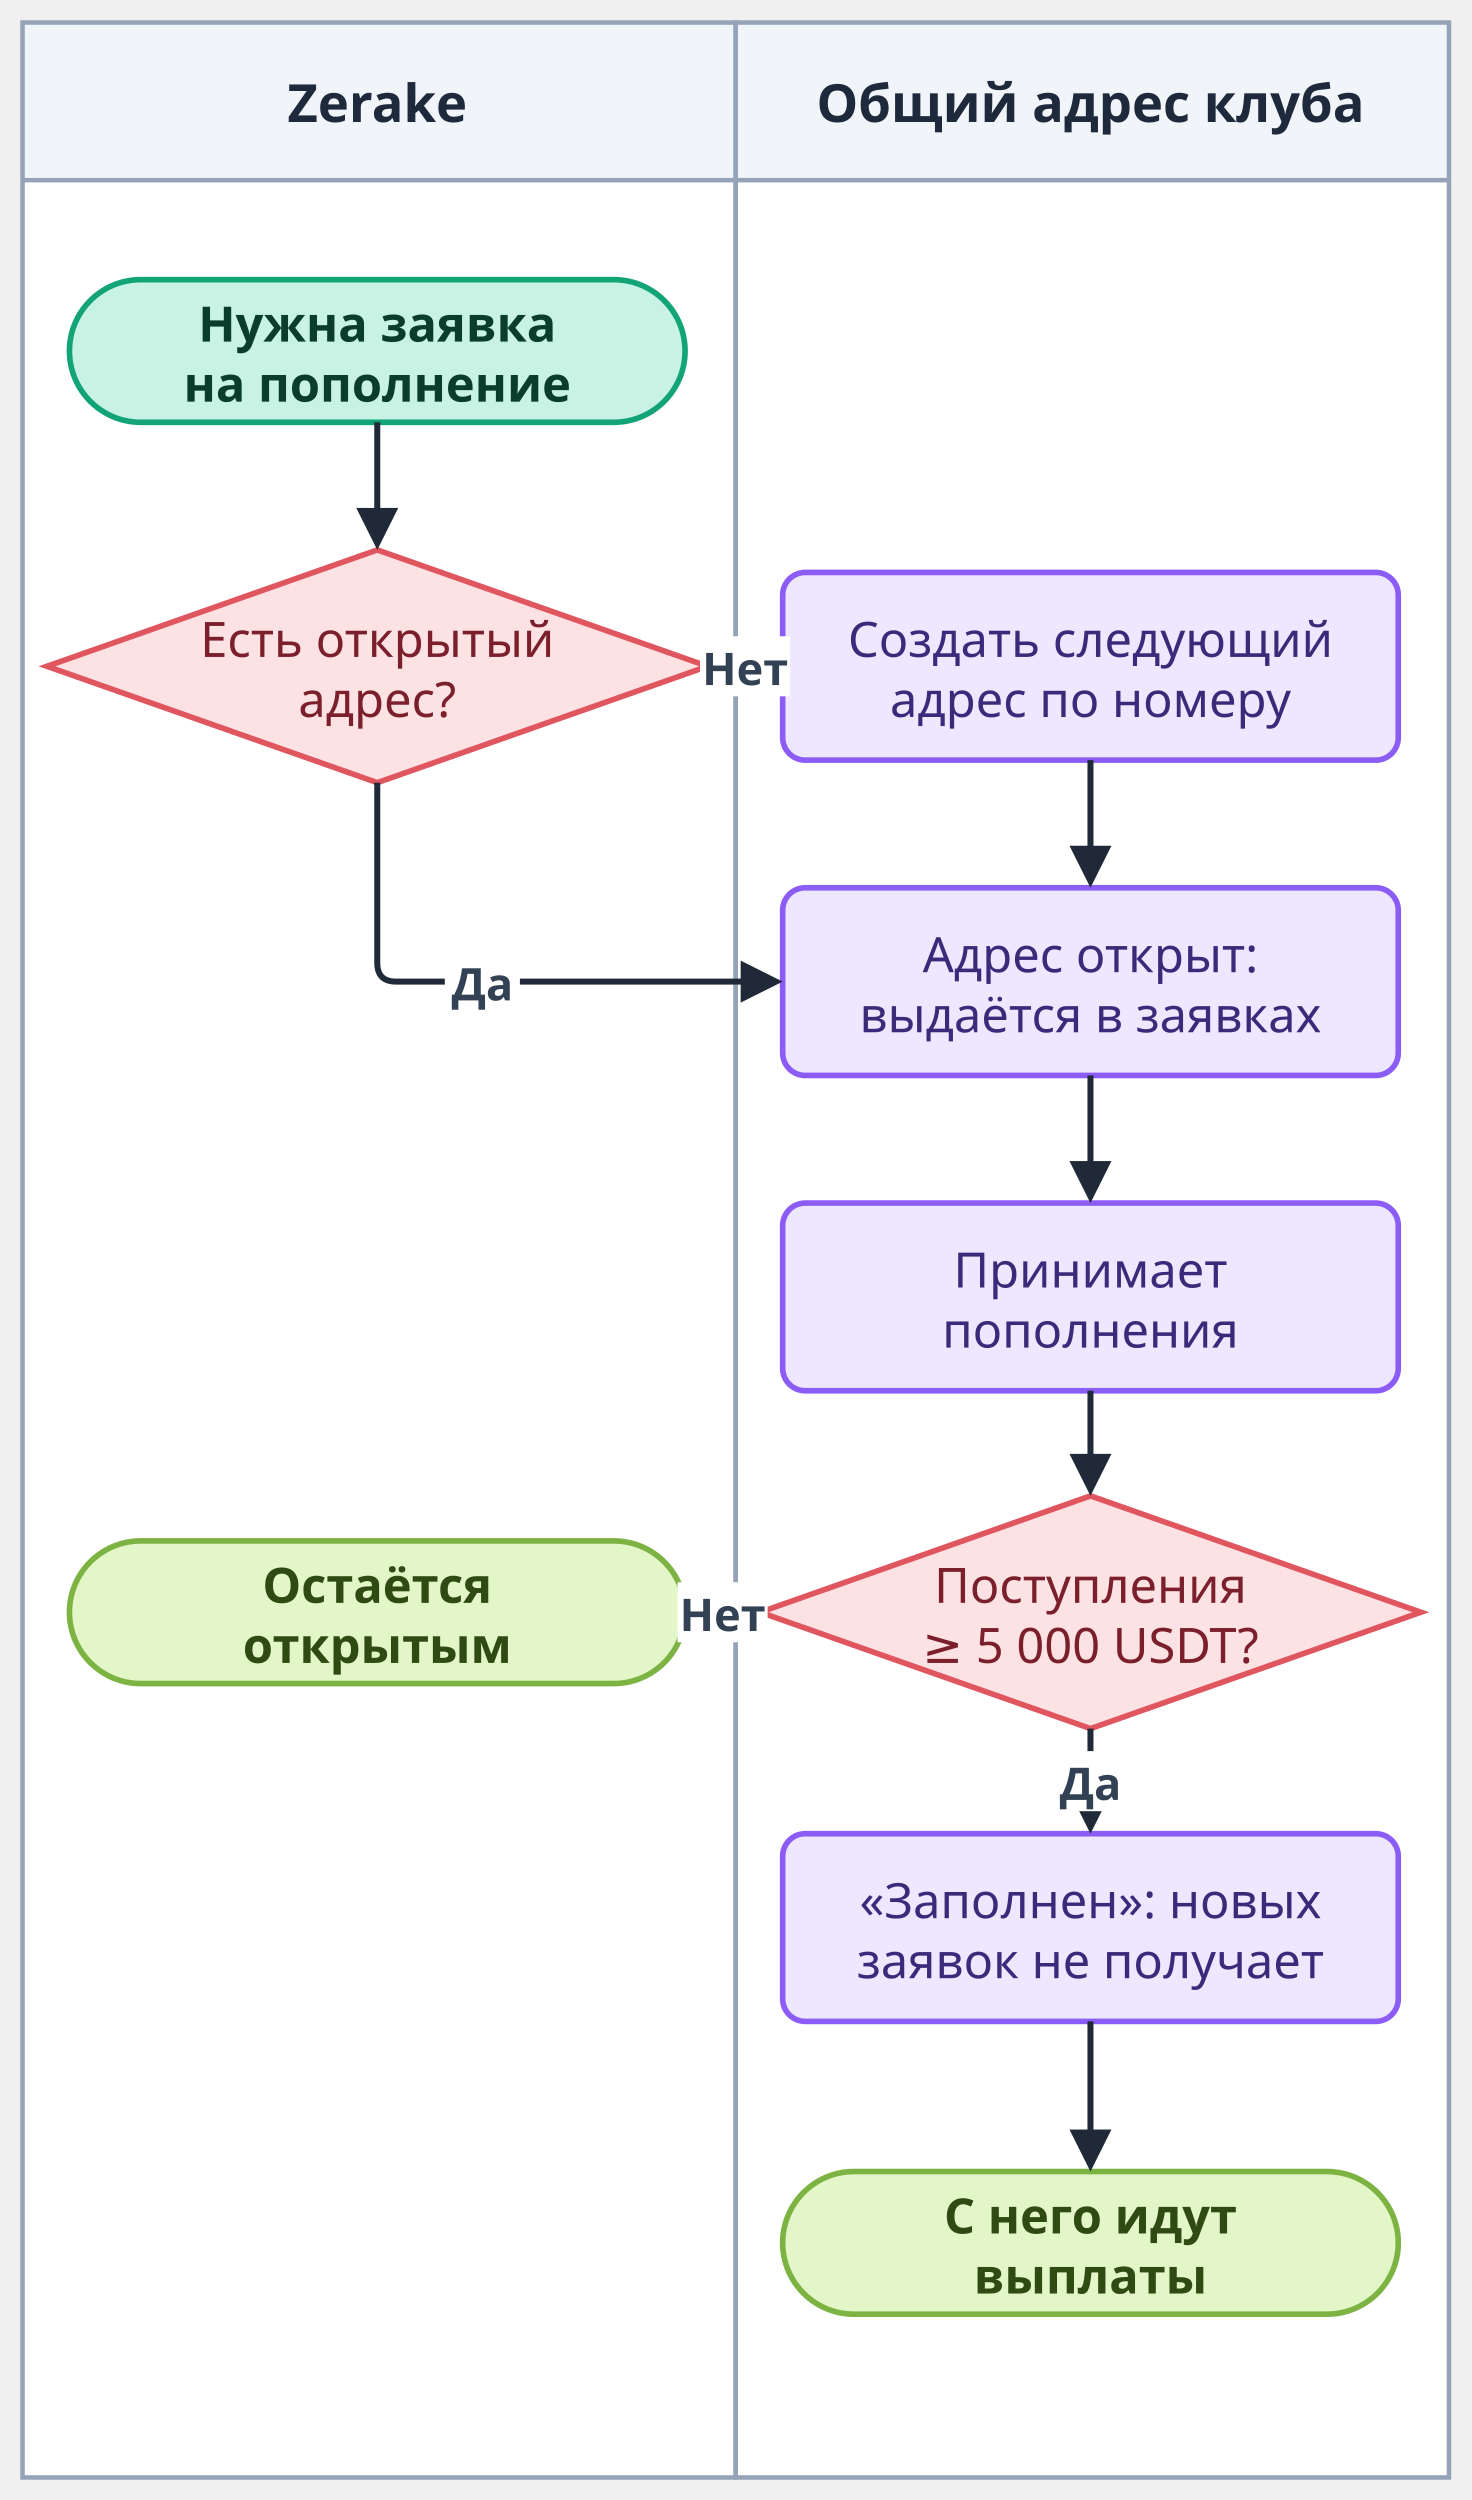
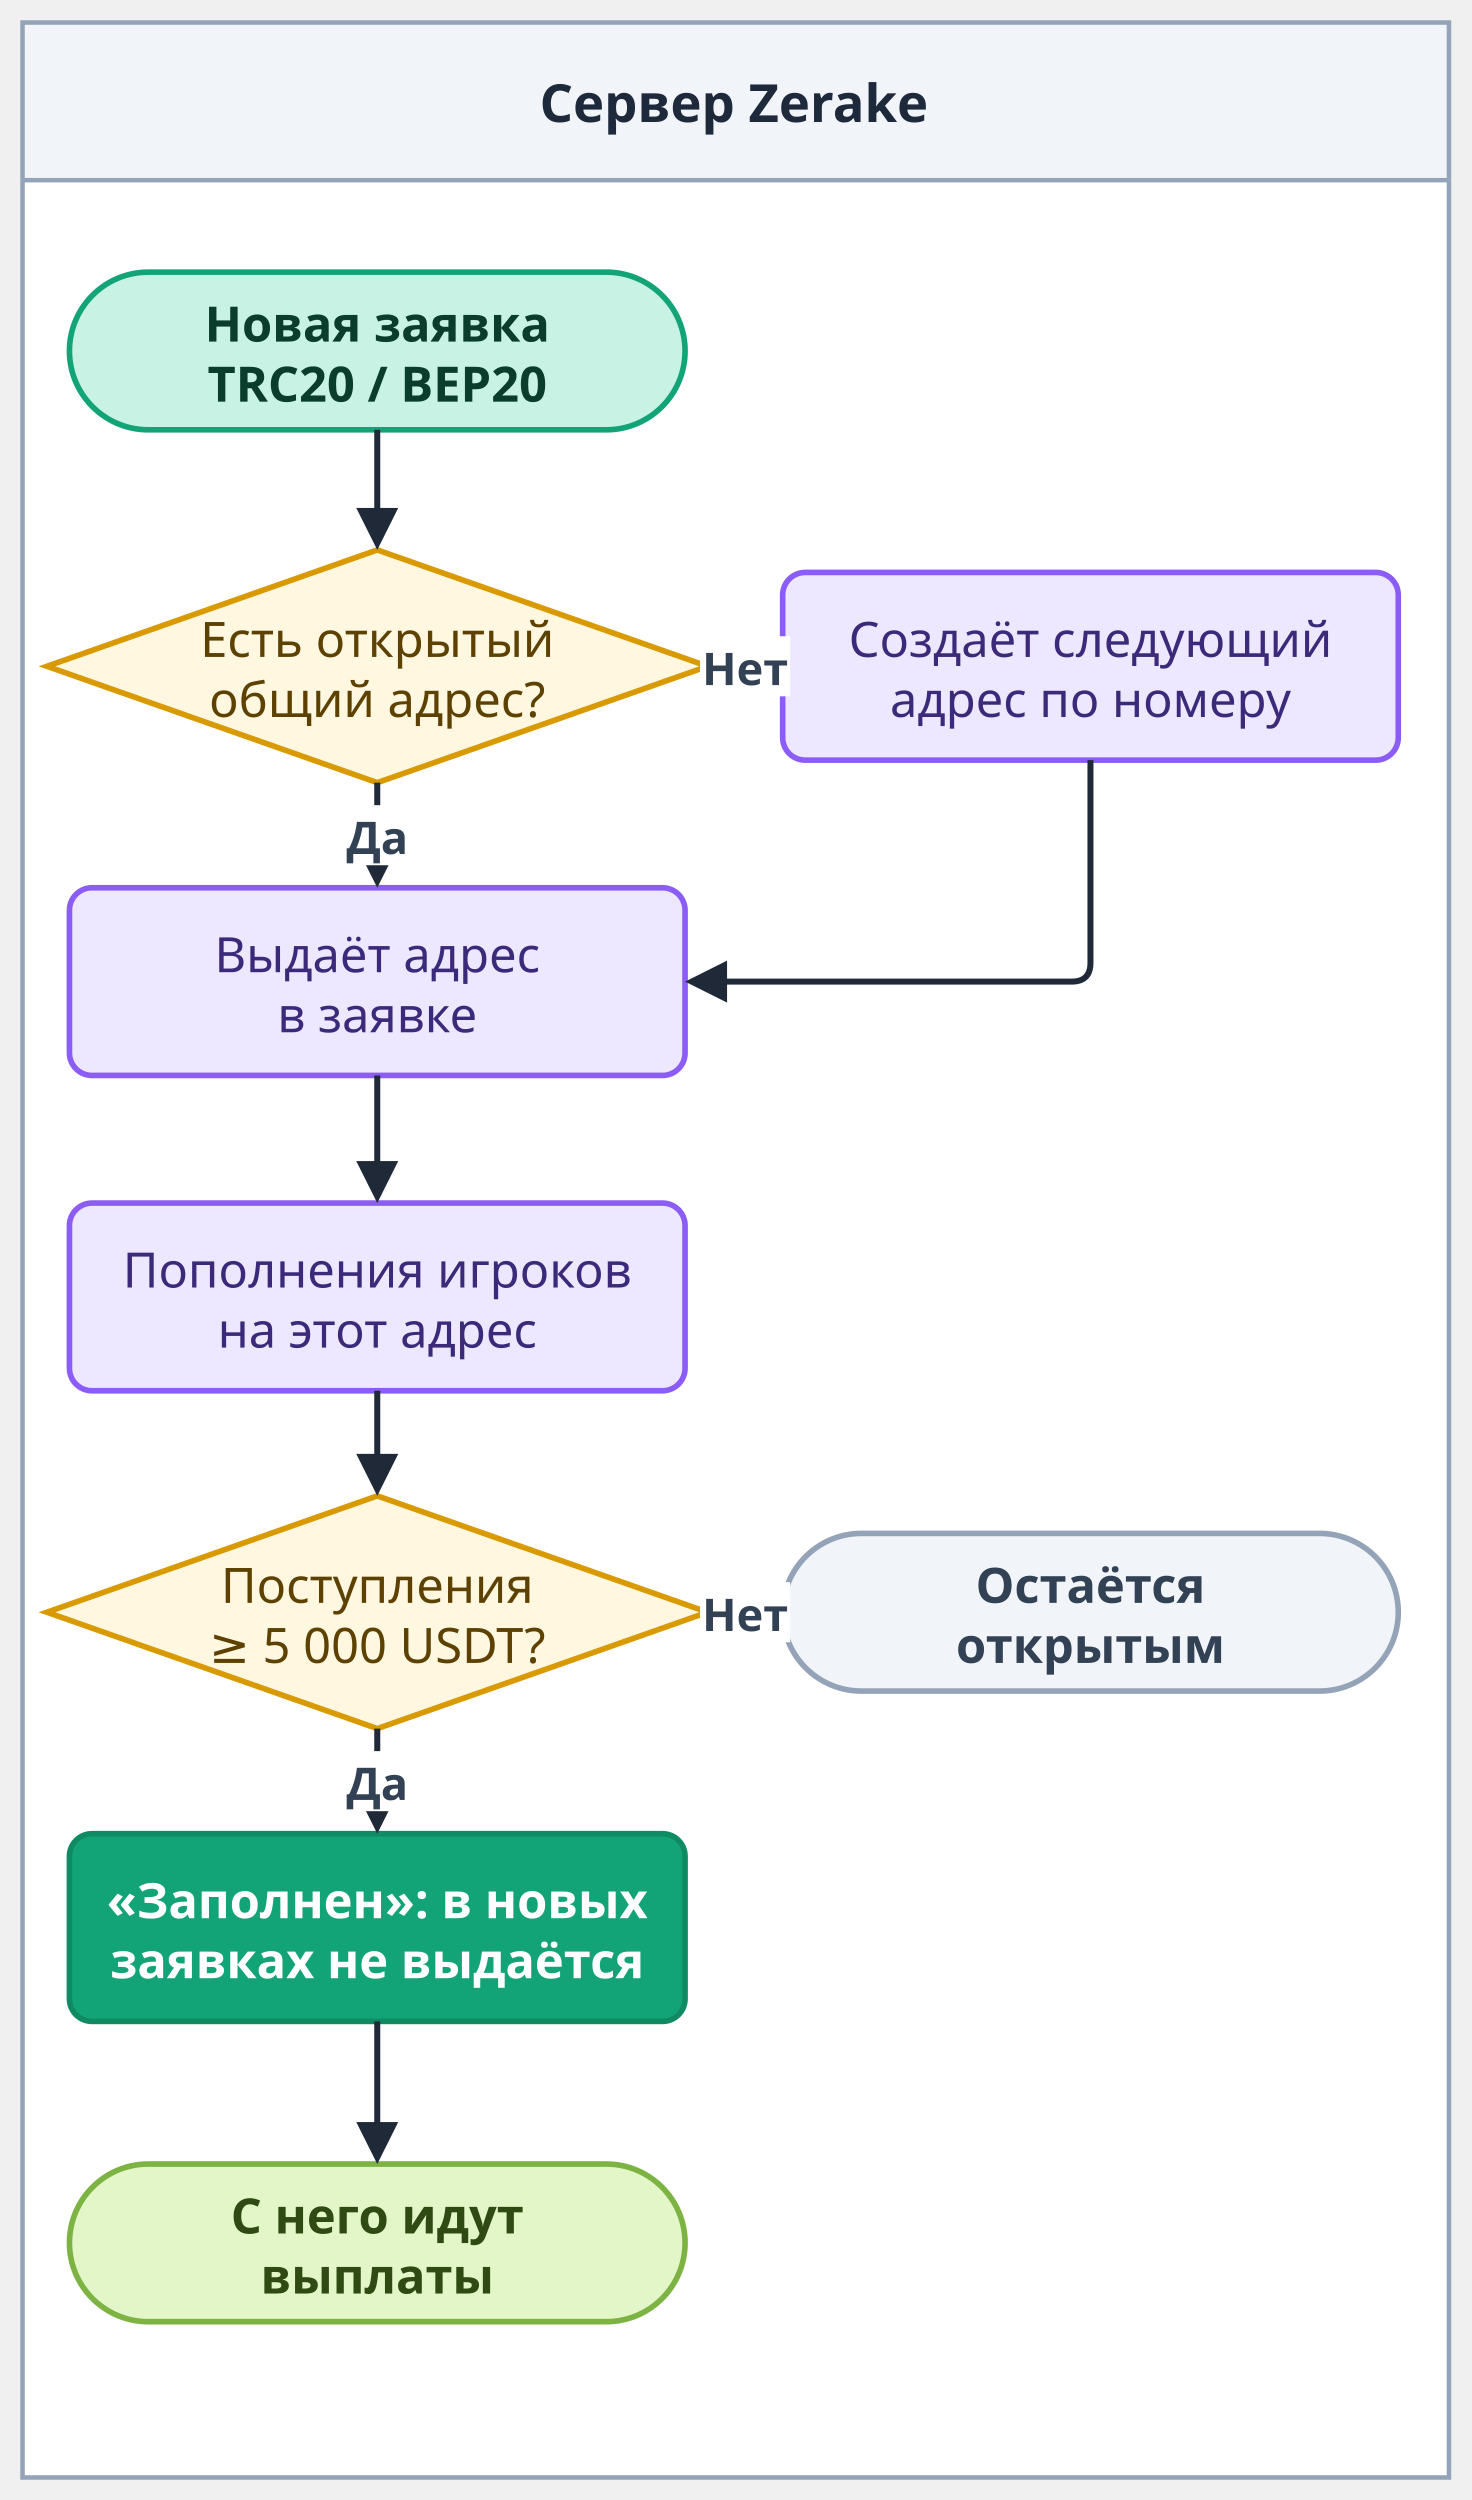
<svg xmlns="http://www.w3.org/2000/svg" width="392" height="666" role="img" aria-label="Жизненный цикл общего адреса (TRC20, BEP20)" viewBox="1004.5 -5.5 392 666" style="">
  <g>
    <g />
    <g transform="translate(1010,0) scale(1)">
      <g transform="translate(0.5,0.5)" style="visibility: visible;">
-         <path d="M 0 42 L 0 0 L 190 0 L 190 42" fill="#f1f4f9" stroke="#94a3b8" stroke-width="1.2" stroke-miterlimit="10" pointer-events="all" style="fill: light-dark(rgb(241, 244, 249), rgb(25, 28, 32)); stroke: light-dark(rgb(148, 163, 184), rgb(87, 100, 118));" />
-         <path d="M 0 42 L 0 654 L 190 654 L 190 42" fill="#ffffff" stroke="#94a3b8" stroke-width="1.2" stroke-miterlimit="10" pointer-events="all" style="fill: light-dark(rgb(255, 255, 255), rgb(18, 18, 18)); stroke: light-dark(rgb(148, 163, 184), rgb(87, 100, 118));" />
-         <path d="M 0 42 L 190 42" fill="none" stroke="white" stroke-width="9.2" stroke-miterlimit="10" pointer-events="stroke" style="stroke: light-dark(rgb(148, 163, 184), rgb(87, 100, 118));" visibility="hidden" vector-effect="non-scaling-stroke" />
-         <path d="M 0 42 L 190 42" fill="none" stroke="#94a3b8" stroke-width="1.2" stroke-miterlimit="10" pointer-events="all" style="stroke: light-dark(rgb(148, 163, 184), rgb(87, 100, 118));" />
+         <path d="M 0 42 L 0 0 L 380 0 L 380 42" fill="#f1f4f9" stroke="#94a3b8" stroke-width="1.2" stroke-miterlimit="10" pointer-events="all" style="fill: light-dark(rgb(241, 244, 249), rgb(25, 28, 32)); stroke: light-dark(rgb(148, 163, 184), rgb(87, 100, 118));" />
+         <path d="M 0 42 L 0 654 L 380 654 L 380 42" fill="#ffffff" stroke="#94a3b8" stroke-width="1.2" stroke-miterlimit="10" pointer-events="all" style="fill: light-dark(rgb(255, 255, 255), rgb(18, 18, 18)); stroke: light-dark(rgb(148, 163, 184), rgb(87, 100, 118));" />
+         <path d="M 0 42 L 380 42" fill="none" stroke="white" stroke-width="9.2" stroke-miterlimit="10" pointer-events="stroke" style="stroke: light-dark(rgb(148, 163, 184), rgb(87, 100, 118));" visibility="hidden" vector-effect="non-scaling-stroke" />
+         <path d="M 0 42 L 380 42" fill="none" stroke="#94a3b8" stroke-width="1.2" stroke-miterlimit="10" pointer-events="all" style="stroke: light-dark(rgb(148, 163, 184), rgb(87, 100, 118));" />
      </g>
      <g style="">
        <g fill="#1E293B" font-family="'Segoe UI'" font-weight="bold" text-anchor="middle" font-size="14px" style="fill: light-dark(rgb(30, 41, 59), rgb(195, 204, 220));">
-           <text x="95" y="27">Zerake</text>
-         </g>
-       </g>
-       <g transform="translate(0.5,0.5)" style="visibility: visible;">
-         <path d="M 190 42 L 190 0 L 380 0 L 380 42" fill="#f1f4f9" stroke="#94a3b8" stroke-width="1.2" stroke-miterlimit="10" pointer-events="all" style="fill: light-dark(rgb(241, 244, 249), rgb(25, 28, 32)); stroke: light-dark(rgb(148, 163, 184), rgb(87, 100, 118));" />
-         <path d="M 190 42 L 190 654 L 380 654 L 380 42" fill="#ffffff" stroke="#94a3b8" stroke-width="1.2" stroke-miterlimit="10" pointer-events="all" style="fill: light-dark(rgb(255, 255, 255), rgb(18, 18, 18)); stroke: light-dark(rgb(148, 163, 184), rgb(87, 100, 118));" />
-         <path d="M 190 42 L 380 42" fill="none" stroke="white" stroke-width="9.2" stroke-miterlimit="10" pointer-events="stroke" style="stroke: light-dark(rgb(148, 163, 184), rgb(87, 100, 118));" visibility="hidden" vector-effect="non-scaling-stroke" />
-         <path d="M 190 42 L 380 42" fill="none" stroke="#94a3b8" stroke-width="1.2" stroke-miterlimit="10" pointer-events="all" style="stroke: light-dark(rgb(148, 163, 184), rgb(87, 100, 118));" />
-       </g>
-       <g style="">
-         <g fill="#1E293B" font-family="'Segoe UI'" font-weight="bold" text-anchor="middle" font-size="14px" style="fill: light-dark(rgb(30, 41, 59), rgb(195, 204, 220));">
-           <text x="285" y="27">Общий адрес клуба</text>
+           <text x="190" y="27">Сервер Zerake</text>
        </g>
      </g>
      <g style="visibility: visible;">
-         <rect x="13" y="69" width="164" height="38" rx="19" ry="19" fill="#c7f2e4" stroke="#12a477" stroke-width="1.5" pointer-events="all" style="fill: light-dark(rgb(199, 242, 228), rgb(9, 46, 34)); stroke: light-dark(rgb(18, 164, 119), rgb(29, 155, 116));" />
+         <rect x="13" y="67" width="164" height="42" rx="21" ry="21" fill="#c7f2e4" stroke="#12a477" stroke-width="1.5" pointer-events="all" style="fill: light-dark(rgb(199, 242, 228), rgb(9, 46, 34)); stroke: light-dark(rgb(18, 164, 119), rgb(29, 155, 116));" />
      </g>
      <g style="">
        <g fill="#0B3D2C" font-family="'Segoe UI'" font-weight="bold" text-anchor="middle" font-size="13px" style="fill: light-dark(rgb(11, 61, 44), rgb(162, 205, 191));">
-           <text x="95" y="85.5">Нужна заявка</text>
-           <text x="95" y="101.5">на пополнение</text>
+           <text x="95" y="85.5">Новая заявка</text>
+           <text x="95" y="101.5">TRC20 / BEP20</text>
        </g>
      </g>
      <g style="visibility: visible;">
-         <path d="M 95 141 L 183 172 L 95 203 L 7 172 Z" fill="#fde2e4" stroke="#e0565f" stroke-width="1.5" stroke-miterlimit="10" pointer-events="all" style="fill: light-dark(rgb(253, 226, 228), rgb(56, 33, 35)); stroke: light-dark(rgb(224, 86, 95), rgb(230, 112, 120));" />
+         <path d="M 95 141 L 183 172 L 95 203 L 7 172 Z" fill="#fff7e0" stroke="#d99a00" stroke-width="1.5" stroke-miterlimit="10" pointer-events="all" style="fill: light-dark(rgb(255, 247, 224), rgb(32, 25, 5)); stroke: light-dark(rgb(217, 154, 0), rgb(155, 101, 0));" />
      </g>
      <g style="">
-         <g fill="#7A1F2B" font-family="'Segoe UI'" text-anchor="middle" font-size="13px" style="fill: light-dark(rgb(122, 31, 43), rgb(253, 175, 185));">
+         <g fill="#5C4100" font-family="'Segoe UI'" text-anchor="middle" font-size="13px" style="fill: light-dark(rgb(92, 65, 0), rgb(202, 179, 123));">
          <text x="95" y="169.5">Есть открытый</text>
-           <text x="95" y="185.5">адрес?</text>
+           <text x="95" y="185.5">общий адрес?</text>
        </g>
      </g>
      <g style="visibility: visible;">
        <rect x="203" y="147" width="164" height="50" rx="6" ry="6" fill="#ede7ff" stroke="#8b5cf6" stroke-width="1.5" pointer-events="all" style="fill: light-dark(rgb(237, 231, 255), rgb(38, 33, 53)); stroke: light-dark(rgb(139, 92, 246), rgb(162, 122, 254));" />
      </g>
      <g style="">
        <g fill="#3B2A7A" font-family="'Segoe UI'" text-anchor="middle" font-size="13px" style="fill: light-dark(rgb(59, 42, 122), rgb(200, 185, 254));">
-           <text x="285" y="169.5">Создать следующий</text>
+           <text x="285" y="169.5">Создаёт следующий</text>
          <text x="285" y="185.5">адрес по номеру</text>
        </g>
      </g>
      <g style="visibility: visible;">
-         <rect x="203" y="231" width="164" height="50" rx="6" ry="6" fill="#ede7ff" stroke="#8b5cf6" stroke-width="1.5" pointer-events="all" style="fill: light-dark(rgb(237, 231, 255), rgb(38, 33, 53)); stroke: light-dark(rgb(139, 92, 246), rgb(162, 122, 254));" />
+         <rect x="13" y="231" width="164" height="50" rx="6" ry="6" fill="#ede7ff" stroke="#8b5cf6" stroke-width="1.5" pointer-events="all" style="fill: light-dark(rgb(237, 231, 255), rgb(38, 33, 53)); stroke: light-dark(rgb(139, 92, 246), rgb(162, 122, 254));" />
      </g>
      <g style="">
        <g fill="#3B2A7A" font-family="'Segoe UI'" text-anchor="middle" font-size="13px" style="fill: light-dark(rgb(59, 42, 122), rgb(200, 185, 254));">
-           <text x="285" y="253.5">Адрес открыт:</text>
-           <text x="285" y="269.5">выдаётся в заявках</text>
+           <text x="95" y="253.5">Выдаёт адрес</text>
+           <text x="95" y="269.5">в заявке</text>
        </g>
      </g>
      <g style="visibility: visible;">
-         <rect x="203" y="315" width="164" height="50" rx="6" ry="6" fill="#ede7ff" stroke="#8b5cf6" stroke-width="1.5" pointer-events="all" style="fill: light-dark(rgb(237, 231, 255), rgb(38, 33, 53)); stroke: light-dark(rgb(139, 92, 246), rgb(162, 122, 254));" />
+         <rect x="13" y="315" width="164" height="50" rx="6" ry="6" fill="#ede7ff" stroke="#8b5cf6" stroke-width="1.5" pointer-events="all" style="fill: light-dark(rgb(237, 231, 255), rgb(38, 33, 53)); stroke: light-dark(rgb(139, 92, 246), rgb(162, 122, 254));" />
      </g>
      <g style="">
        <g fill="#3B2A7A" font-family="'Segoe UI'" text-anchor="middle" font-size="13px" style="fill: light-dark(rgb(59, 42, 122), rgb(200, 185, 254));">
-           <text x="285" y="337.5">Принимает</text>
-           <text x="285" y="353.5">пополнения</text>
+           <text x="95" y="337.5">Пополнения игроков</text>
+           <text x="95" y="353.5">на этот адрес</text>
        </g>
      </g>
      <g style="visibility: visible;">
-         <path d="M 285 393 L 373 424 L 285 455 L 197 424 Z" fill="#fde2e4" stroke="#e0565f" stroke-width="1.5" stroke-miterlimit="10" pointer-events="all" style="fill: light-dark(rgb(253, 226, 228), rgb(56, 33, 35)); stroke: light-dark(rgb(224, 86, 95), rgb(230, 112, 120));" />
+         <path d="M 95 393 L 183 424 L 95 455 L 7 424 Z" fill="#fff7e0" stroke="#d99a00" stroke-width="1.5" stroke-miterlimit="10" pointer-events="all" style="fill: light-dark(rgb(255, 247, 224), rgb(32, 25, 5)); stroke: light-dark(rgb(217, 154, 0), rgb(155, 101, 0));" />
      </g>
      <g style="">
-         <g fill="#7A1F2B" font-family="'Segoe UI'" text-anchor="middle" font-size="13px" style="fill: light-dark(rgb(122, 31, 43), rgb(253, 175, 185));">
-           <text x="285" y="421.5">Поступления</text>
-           <text x="285" y="437.5">≥ 5 000 USDT?</text>
+         <g fill="#5C4100" font-family="'Segoe UI'" text-anchor="middle" font-size="13px" style="fill: light-dark(rgb(92, 65, 0), rgb(202, 179, 123));">
+           <text x="95" y="421.5">Поступления</text>
+           <text x="95" y="437.5">≥ 5 000 USDT?</text>
        </g>
      </g>
      <g style="visibility: visible;">
-         <rect x="13" y="405" width="164" height="38" rx="19" ry="19" fill="#e3f6c8" stroke="#7cb342" stroke-width="1.5" pointer-events="all" style="fill: light-dark(rgb(227, 246, 200), rgb(22, 38, 0)); stroke: light-dark(rgb(124, 179, 66), rgb(69, 117, 20));" />
+         <rect x="203" y="403" width="164" height="42" rx="21" ry="21" fill="#f1f5f9" stroke="#94a3b8" stroke-width="1.5" pointer-events="all" style="fill: light-dark(rgb(241, 245, 249), rgb(23, 27, 30)); stroke: light-dark(rgb(148, 163, 184), rgb(87, 100, 118));" />
+       </g>
+       <g style="">
+         <g fill="#334155" font-family="'Segoe UI'" font-weight="bold" text-anchor="middle" font-size="13px" style="fill: light-dark(rgb(51, 65, 85), rgb(172, 184, 201));">
+           <text x="285" y="421.5">Остаётся</text>
+           <text x="285" y="437.5">открытым</text>
+         </g>
+       </g>
+       <g style="visibility: visible;">
+         <rect x="13" y="483" width="164" height="50" rx="6" ry="6" fill="#12a477" stroke="#0f8a63" stroke-width="1.5" pointer-events="all" style="fill: light-dark(rgb(18, 164, 119), rgb(29, 155, 116)); stroke: light-dark(rgb(15, 138, 99), rgb(62, 168, 134));" />
+       </g>
+       <g style="">
+         <g fill="#FFFFFF" font-family="'Segoe UI'" font-weight="bold" text-anchor="middle" font-size="13px" style="fill: light-dark(rgb(255, 255, 255), rgb(18, 18, 18));">
+           <text x="95" y="505.5">«Заполнен»: в новых</text>
+           <text x="95" y="521.5">заявках не выдаётся</text>
+         </g>
+       </g>
+       <g style="visibility: visible;">
+         <rect x="13" y="571" width="164" height="42" rx="21" ry="21" fill="#e3f6c8" stroke="#7cb342" stroke-width="1.5" pointer-events="all" style="fill: light-dark(rgb(227, 246, 200), rgb(22, 38, 0)); stroke: light-dark(rgb(124, 179, 66), rgb(69, 117, 20));" />
      </g>
      <g style="">
        <g fill="#2F4A12" font-family="'Segoe UI'" font-weight="bold" text-anchor="middle" font-size="13px" style="fill: light-dark(rgb(47, 74, 18), rgb(168, 191, 143));">
-           <text x="95" y="421.5">Остаётся</text>
-           <text x="95" y="437.5">открытым</text>
+           <text x="95" y="589.5">С него идут</text>
+           <text x="95" y="605.5">выплаты</text>
        </g>
      </g>
      <g style="visibility: visible;">
-         <rect x="203" y="483" width="164" height="50" rx="6" ry="6" fill="#ede7ff" stroke="#8b5cf6" stroke-width="1.5" pointer-events="all" style="fill: light-dark(rgb(237, 231, 255), rgb(38, 33, 53)); stroke: light-dark(rgb(139, 92, 246), rgb(162, 122, 254));" />
-       </g>
-       <g style="">
-         <g fill="#3B2A7A" font-family="'Segoe UI'" text-anchor="middle" font-size="13px" style="fill: light-dark(rgb(59, 42, 122), rgb(200, 185, 254));">
-           <text x="285" y="505.5">«Заполнен»: новых</text>
-           <text x="285" y="521.5">заявок не получает</text>
-         </g>
-       </g>
-       <g style="visibility: visible;">
-         <rect x="203" y="573" width="164" height="38" rx="19" ry="19" fill="#e3f6c8" stroke="#7cb342" stroke-width="1.5" pointer-events="all" style="fill: light-dark(rgb(227, 246, 200), rgb(22, 38, 0)); stroke: light-dark(rgb(124, 179, 66), rgb(69, 117, 20));" />
-       </g>
-       <g style="">
-         <g fill="#2F4A12" font-family="'Segoe UI'" font-weight="bold" text-anchor="middle" font-size="13px" style="fill: light-dark(rgb(47, 74, 18), rgb(168, 191, 143));">
-           <text x="285" y="589.5">С него идут</text>
-           <text x="285" y="605.5">выплаты</text>
-         </g>
-       </g>
-       <g style="visibility: visible;">
-         <path d="M 95 107 L 95 122 Q 95 127 95 124 L 95 122.5 Q 95 121 95 125.81 L 95 130.61" fill="none" stroke="white" stroke-width="9.6" stroke-miterlimit="10" pointer-events="stroke" style="stroke: light-dark(rgb(31, 41, 55), rgb(196, 204, 216));" visibility="hidden" vector-effect="non-scaling-stroke" />
-         <path d="M 95 107 L 95 122 Q 95 127 95 124 L 95 122.5 Q 95 121 95 125.81 L 95 130.61" fill="none" stroke="#1f2937" stroke-width="1.6" stroke-miterlimit="10" pointer-events="stroke" style="stroke: light-dark(rgb(31, 41, 55), rgb(196, 204, 216));" />
+         <path d="M 95 109 L 95 124 Q 95 129 95 125 L 95 123 Q 95 121 95 125.81 L 95 130.61" fill="none" stroke="white" stroke-width="9.6" stroke-miterlimit="10" pointer-events="stroke" style="stroke: light-dark(rgb(31, 41, 55), rgb(196, 204, 216));" visibility="hidden" vector-effect="non-scaling-stroke" />
+         <path d="M 95 109 L 95 124 Q 95 129 95 125 L 95 123 Q 95 121 95 125.81 L 95 130.61" fill="none" stroke="#1f2937" stroke-width="1.6" stroke-miterlimit="10" pointer-events="stroke" style="stroke: light-dark(rgb(31, 41, 55), rgb(196, 204, 216));" />
        <path d="M 95 139.21 L 90.7 130.61 L 99.3 130.61 Z" fill="#1f2937" stroke="#1f2937" stroke-width="1.6" stroke-miterlimit="10" pointer-events="all" style="fill: light-dark(rgb(31, 41, 55), rgb(196, 204, 216)); stroke: light-dark(rgb(31, 41, 55), rgb(196, 204, 216));" />
      </g>
      <g style="visibility: visible;">
        <path d="M 183 172 L 198 172 Q 203 172 198 172 L 188 172 Q 183 172 187.81 172 L 192.61 172" fill="none" stroke="white" stroke-width="9.6" stroke-miterlimit="10" pointer-events="stroke" style="stroke: light-dark(rgb(31, 41, 55), rgb(196, 204, 216));" visibility="hidden" vector-effect="non-scaling-stroke" />
        <path d="M 183 172 L 198 172 Q 203 172 198 172 L 188 172 Q 183 172 187.81 172 L 192.61 172" fill="none" stroke="#1f2937" stroke-width="1.6" stroke-miterlimit="10" pointer-events="stroke" style="stroke: light-dark(rgb(31, 41, 55), rgb(196, 204, 216));" />
        <path d="M 201.21 172 L 192.61 176.3 L 192.61 167.7 Z" fill="#1f2937" stroke="#1f2937" stroke-width="1.6" stroke-miterlimit="10" pointer-events="all" style="fill: light-dark(rgb(31, 41, 55), rgb(196, 204, 216)); stroke: light-dark(rgb(31, 41, 55), rgb(196, 204, 216));" />
      </g>
      <g style="">
        <g fill="#334155" font-family="'Segoe UI'" font-weight="bold" text-anchor="middle" font-size="12px" style="fill: light-dark(rgb(51, 65, 85), rgb(172, 184, 201));">
          <rect fill="#FFFFFF" stroke="none" x="181" y="164" width="24" height="16" stroke-width="0" style="fill: light-dark(rgb(255, 255, 255), rgb(18, 18, 18));" />
          <text x="193" y="177">Нет</text>
        </g>
      </g>
      <g style="visibility: visible;">
-         <path d="M 95 203 L 95 251 Q 95 256 100 256 L 192.61 256" fill="none" stroke="white" stroke-width="9.6" stroke-miterlimit="10" pointer-events="stroke" style="stroke: light-dark(rgb(31, 41, 55), rgb(196, 204, 216));" visibility="hidden" vector-effect="non-scaling-stroke" />
-         <path d="M 95 203 L 95 251 Q 95 256 100 256 L 192.61 256" fill="none" stroke="#1f2937" stroke-width="1.6" stroke-miterlimit="10" pointer-events="stroke" style="stroke: light-dark(rgb(31, 41, 55), rgb(196, 204, 216));" />
-         <path d="M 201.21 256 L 192.61 260.3 L 192.61 251.7 Z" fill="#1f2937" stroke="#1f2937" stroke-width="1.6" stroke-miterlimit="10" pointer-events="all" style="fill: light-dark(rgb(31, 41, 55), rgb(196, 204, 216)); stroke: light-dark(rgb(31, 41, 55), rgb(196, 204, 216));" />
+         <path d="M 285 197 L 285 251 Q 285 256 280 256 L 187.39 256" fill="none" stroke="white" stroke-width="9.6" stroke-miterlimit="10" pointer-events="stroke" style="stroke: light-dark(rgb(31, 41, 55), rgb(196, 204, 216));" visibility="hidden" vector-effect="non-scaling-stroke" />
+         <path d="M 285 197 L 285 251 Q 285 256 280 256 L 187.39 256" fill="none" stroke="#1f2937" stroke-width="1.6" stroke-miterlimit="10" pointer-events="stroke" style="stroke: light-dark(rgb(31, 41, 55), rgb(196, 204, 216));" />
+         <path d="M 178.79 256 L 187.39 251.7 L 187.39 260.3 Z" fill="#1f2937" stroke="#1f2937" stroke-width="1.6" stroke-miterlimit="10" pointer-events="all" style="fill: light-dark(rgb(31, 41, 55), rgb(196, 204, 216)); stroke: light-dark(rgb(31, 41, 55), rgb(196, 204, 216));" />
+       </g>
+       <g style="visibility: visible;">
+         <path d="M 95 203 L 95 218 Q 95 223 95 218 L 95 214.5 Q 95 211 95 215.81 L 95 220.61" fill="none" stroke="white" stroke-width="9.6" stroke-miterlimit="10" pointer-events="stroke" style="stroke: light-dark(rgb(31, 41, 55), rgb(196, 204, 216));" visibility="hidden" vector-effect="non-scaling-stroke" />
+         <path d="M 95 203 L 95 218 Q 95 223 95 218 L 95 214.5 Q 95 211 95 215.81 L 95 220.61" fill="none" stroke="#1f2937" stroke-width="1.6" stroke-miterlimit="10" pointer-events="stroke" style="stroke: light-dark(rgb(31, 41, 55), rgb(196, 204, 216));" />
+         <path d="M 95 229.21 L 90.7 220.61 L 99.3 220.61 Z" fill="#1f2937" stroke="#1f2937" stroke-width="1.6" stroke-miterlimit="10" pointer-events="all" style="fill: light-dark(rgb(31, 41, 55), rgb(196, 204, 216)); stroke: light-dark(rgb(31, 41, 55), rgb(196, 204, 216));" />
      </g>
      <g style="">
        <g fill="#334155" font-family="'Segoe UI'" font-weight="bold" text-anchor="middle" font-size="12px" style="fill: light-dark(rgb(51, 65, 85), rgb(172, 184, 201));">
-           <rect fill="#FFFFFF" stroke="none" x="113" y="248" width="20" height="16" stroke-width="0" style="fill: light-dark(rgb(255, 255, 255), rgb(18, 18, 18));" />
-           <text x="123" y="261">Да</text>
+           <rect fill="#FFFFFF" stroke="none" x="85" y="209" width="20" height="16" stroke-width="0" style="fill: light-dark(rgb(255, 255, 255), rgb(18, 18, 18));" />
+           <text x="95" y="222">Да</text>
        </g>
      </g>
      <g style="visibility: visible;">
-         <path d="M 285 197 L 285 212 Q 285 217 285 214 L 285 212.5 Q 285 211 285 215.81 L 285 220.61" fill="none" stroke="white" stroke-width="9.6" stroke-miterlimit="10" pointer-events="stroke" style="stroke: light-dark(rgb(31, 41, 55), rgb(196, 204, 216));" visibility="hidden" vector-effect="non-scaling-stroke" />
-         <path d="M 285 197 L 285 212 Q 285 217 285 214 L 285 212.5 Q 285 211 285 215.81 L 285 220.61" fill="none" stroke="#1f2937" stroke-width="1.6" stroke-miterlimit="10" pointer-events="stroke" style="stroke: light-dark(rgb(31, 41, 55), rgb(196, 204, 216));" />
-         <path d="M 285 229.21 L 280.7 220.61 L 289.3 220.61 Z" fill="#1f2937" stroke="#1f2937" stroke-width="1.6" stroke-miterlimit="10" pointer-events="all" style="fill: light-dark(rgb(31, 41, 55), rgb(196, 204, 216)); stroke: light-dark(rgb(31, 41, 55), rgb(196, 204, 216));" />
+         <path d="M 95 281 L 95 296 Q 95 301 95 298 L 95 296.5 Q 95 295 95 299.81 L 95 304.61" fill="none" stroke="white" stroke-width="9.6" stroke-miterlimit="10" pointer-events="stroke" style="stroke: light-dark(rgb(31, 41, 55), rgb(196, 204, 216));" visibility="hidden" vector-effect="non-scaling-stroke" />
+         <path d="M 95 281 L 95 296 Q 95 301 95 298 L 95 296.5 Q 95 295 95 299.81 L 95 304.61" fill="none" stroke="#1f2937" stroke-width="1.6" stroke-miterlimit="10" pointer-events="stroke" style="stroke: light-dark(rgb(31, 41, 55), rgb(196, 204, 216));" />
+         <path d="M 95 313.21 L 90.7 304.61 L 99.3 304.61 Z" fill="#1f2937" stroke="#1f2937" stroke-width="1.6" stroke-miterlimit="10" pointer-events="all" style="fill: light-dark(rgb(31, 41, 55), rgb(196, 204, 216)); stroke: light-dark(rgb(31, 41, 55), rgb(196, 204, 216));" />
      </g>
      <g style="visibility: visible;">
-         <path d="M 285 281 L 285 296 Q 285 301 285 298 L 285 296.5 Q 285 295 285 299.81 L 285 304.61" fill="none" stroke="white" stroke-width="9.6" stroke-miterlimit="10" pointer-events="stroke" style="stroke: light-dark(rgb(31, 41, 55), rgb(196, 204, 216));" visibility="hidden" vector-effect="non-scaling-stroke" />
-         <path d="M 285 281 L 285 296 Q 285 301 285 298 L 285 296.5 Q 285 295 285 299.81 L 285 304.61" fill="none" stroke="#1f2937" stroke-width="1.6" stroke-miterlimit="10" pointer-events="stroke" style="stroke: light-dark(rgb(31, 41, 55), rgb(196, 204, 216));" />
-         <path d="M 285 313.21 L 280.7 304.61 L 289.3 304.61 Z" fill="#1f2937" stroke="#1f2937" stroke-width="1.6" stroke-miterlimit="10" pointer-events="all" style="fill: light-dark(rgb(31, 41, 55), rgb(196, 204, 216)); stroke: light-dark(rgb(31, 41, 55), rgb(196, 204, 216));" />
+         <path d="M 95 365 L 95 380 Q 95 385 95 380 L 95 376.5 Q 95 373 95 377.81 L 95 382.61" fill="none" stroke="white" stroke-width="9.6" stroke-miterlimit="10" pointer-events="stroke" style="stroke: light-dark(rgb(31, 41, 55), rgb(196, 204, 216));" visibility="hidden" vector-effect="non-scaling-stroke" />
+         <path d="M 95 365 L 95 380 Q 95 385 95 380 L 95 376.5 Q 95 373 95 377.81 L 95 382.61" fill="none" stroke="#1f2937" stroke-width="1.6" stroke-miterlimit="10" pointer-events="stroke" style="stroke: light-dark(rgb(31, 41, 55), rgb(196, 204, 216));" />
+         <path d="M 95 391.21 L 90.7 382.61 L 99.3 382.61 Z" fill="#1f2937" stroke="#1f2937" stroke-width="1.6" stroke-miterlimit="10" pointer-events="all" style="fill: light-dark(rgb(31, 41, 55), rgb(196, 204, 216)); stroke: light-dark(rgb(31, 41, 55), rgb(196, 204, 216));" />
      </g>
      <g style="visibility: visible;">
-         <path d="M 285 365 L 285 380 Q 285 385 285 380 L 285 376.5 Q 285 373 285 377.81 L 285 382.61" fill="none" stroke="white" stroke-width="9.6" stroke-miterlimit="10" pointer-events="stroke" style="stroke: light-dark(rgb(31, 41, 55), rgb(196, 204, 216));" visibility="hidden" vector-effect="non-scaling-stroke" />
-         <path d="M 285 365 L 285 380 Q 285 385 285 380 L 285 376.5 Q 285 373 285 377.81 L 285 382.61" fill="none" stroke="#1f2937" stroke-width="1.6" stroke-miterlimit="10" pointer-events="stroke" style="stroke: light-dark(rgb(31, 41, 55), rgb(196, 204, 216));" />
-         <path d="M 285 391.21 L 280.7 382.61 L 289.3 382.61 Z" fill="#1f2937" stroke="#1f2937" stroke-width="1.6" stroke-miterlimit="10" pointer-events="all" style="fill: light-dark(rgb(31, 41, 55), rgb(196, 204, 216)); stroke: light-dark(rgb(31, 41, 55), rgb(196, 204, 216));" />
-       </g>
-       <g style="visibility: visible;">
-         <path d="M 197 424 L 182 424 Q 177 424 182 424 L 192 424 Q 197 424 192.19 424 L 187.39 424" fill="none" stroke="white" stroke-width="9.6" stroke-miterlimit="10" pointer-events="stroke" style="stroke: light-dark(rgb(31, 41, 55), rgb(196, 204, 216));" visibility="hidden" vector-effect="non-scaling-stroke" />
-         <path d="M 197 424 L 182 424 Q 177 424 182 424 L 192 424 Q 197 424 192.19 424 L 187.39 424" fill="none" stroke="#1f2937" stroke-width="1.6" stroke-miterlimit="10" pointer-events="stroke" style="stroke: light-dark(rgb(31, 41, 55), rgb(196, 204, 216));" />
-         <path d="M 178.79 424 L 187.39 419.7 L 187.39 428.3 Z" fill="#1f2937" stroke="#1f2937" stroke-width="1.6" stroke-miterlimit="10" pointer-events="all" style="fill: light-dark(rgb(31, 41, 55), rgb(196, 204, 216)); stroke: light-dark(rgb(31, 41, 55), rgb(196, 204, 216));" />
+         <path d="M 183 424 L 198 424 Q 203 424 198 424 L 188 424 Q 183 424 187.81 424 L 192.61 424" fill="none" stroke="white" stroke-width="9.6" stroke-miterlimit="10" pointer-events="stroke" style="stroke: light-dark(rgb(31, 41, 55), rgb(196, 204, 216));" visibility="hidden" vector-effect="non-scaling-stroke" />
+         <path d="M 183 424 L 198 424 Q 203 424 198 424 L 188 424 Q 183 424 187.81 424 L 192.61 424" fill="none" stroke="#1f2937" stroke-width="1.6" stroke-miterlimit="10" pointer-events="stroke" style="stroke: light-dark(rgb(31, 41, 55), rgb(196, 204, 216));" />
+         <path d="M 201.21 424 L 192.61 428.3 L 192.61 419.7 Z" fill="#1f2937" stroke="#1f2937" stroke-width="1.6" stroke-miterlimit="10" pointer-events="all" style="fill: light-dark(rgb(31, 41, 55), rgb(196, 204, 216)); stroke: light-dark(rgb(31, 41, 55), rgb(196, 204, 216));" />
      </g>
      <g style="">
        <g fill="#334155" font-family="'Segoe UI'" font-weight="bold" text-anchor="middle" font-size="12px" style="fill: light-dark(rgb(51, 65, 85), rgb(172, 184, 201));">
-           <rect fill="#FFFFFF" stroke="none" x="175" y="416" width="24" height="16" stroke-width="0" style="fill: light-dark(rgb(255, 255, 255), rgb(18, 18, 18));" />
-           <text x="187" y="429">Нет</text>
+           <rect fill="#FFFFFF" stroke="none" x="181" y="416" width="24" height="16" stroke-width="0" style="fill: light-dark(rgb(255, 255, 255), rgb(18, 18, 18));" />
+           <text x="193" y="429">Нет</text>
        </g>
      </g>
      <g style="visibility: visible;">
-         <path d="M 285 455 L 285 470 Q 285 475 285 470 L 285 466.5 Q 285 463 285 467.81 L 285 472.61" fill="none" stroke="white" stroke-width="9.6" stroke-miterlimit="10" pointer-events="stroke" style="stroke: light-dark(rgb(31, 41, 55), rgb(196, 204, 216));" visibility="hidden" vector-effect="non-scaling-stroke" />
-         <path d="M 285 455 L 285 470 Q 285 475 285 470 L 285 466.5 Q 285 463 285 467.81 L 285 472.61" fill="none" stroke="#1f2937" stroke-width="1.6" stroke-miterlimit="10" pointer-events="stroke" style="stroke: light-dark(rgb(31, 41, 55), rgb(196, 204, 216));" />
-         <path d="M 285 481.21 L 280.7 472.61 L 289.3 472.61 Z" fill="#1f2937" stroke="#1f2937" stroke-width="1.6" stroke-miterlimit="10" pointer-events="all" style="fill: light-dark(rgb(31, 41, 55), rgb(196, 204, 216)); stroke: light-dark(rgb(31, 41, 55), rgb(196, 204, 216));" />
+         <path d="M 95 455 L 95 470 Q 95 475 95 470 L 95 466.5 Q 95 463 95 467.81 L 95 472.61" fill="none" stroke="white" stroke-width="9.6" stroke-miterlimit="10" pointer-events="stroke" style="stroke: light-dark(rgb(31, 41, 55), rgb(196, 204, 216));" visibility="hidden" vector-effect="non-scaling-stroke" />
+         <path d="M 95 455 L 95 470 Q 95 475 95 470 L 95 466.5 Q 95 463 95 467.81 L 95 472.61" fill="none" stroke="#1f2937" stroke-width="1.6" stroke-miterlimit="10" pointer-events="stroke" style="stroke: light-dark(rgb(31, 41, 55), rgb(196, 204, 216));" />
+         <path d="M 95 481.21 L 90.7 472.61 L 99.3 472.61 Z" fill="#1f2937" stroke="#1f2937" stroke-width="1.6" stroke-miterlimit="10" pointer-events="all" style="fill: light-dark(rgb(31, 41, 55), rgb(196, 204, 216)); stroke: light-dark(rgb(31, 41, 55), rgb(196, 204, 216));" />
      </g>
      <g style="">
        <g fill="#334155" font-family="'Segoe UI'" font-weight="bold" text-anchor="middle" font-size="12px" style="fill: light-dark(rgb(51, 65, 85), rgb(172, 184, 201));">
-           <rect fill="#FFFFFF" stroke="none" x="275" y="461" width="20" height="16" stroke-width="0" style="fill: light-dark(rgb(255, 255, 255), rgb(18, 18, 18));" />
-           <text x="285" y="474">Да</text>
+           <rect fill="#FFFFFF" stroke="none" x="85" y="461" width="20" height="16" stroke-width="0" style="fill: light-dark(rgb(255, 255, 255), rgb(18, 18, 18));" />
+           <text x="95" y="474">Да</text>
        </g>
      </g>
      <g style="visibility: visible;">
-         <path d="M 285 533 L 285 562.61" fill="none" stroke="white" stroke-width="9.6" stroke-miterlimit="10" pointer-events="stroke" style="stroke: light-dark(rgb(31, 41, 55), rgb(196, 204, 216));" visibility="hidden" vector-effect="non-scaling-stroke" />
-         <path d="M 285 533 L 285 562.61" fill="none" stroke="#1f2937" stroke-width="1.6" stroke-miterlimit="10" pointer-events="stroke" style="stroke: light-dark(rgb(31, 41, 55), rgb(196, 204, 216));" />
-         <path d="M 285 571.21 L 280.7 562.61 L 289.3 562.61 Z" fill="#1f2937" stroke="#1f2937" stroke-width="1.6" stroke-miterlimit="10" pointer-events="all" style="fill: light-dark(rgb(31, 41, 55), rgb(196, 204, 216)); stroke: light-dark(rgb(31, 41, 55), rgb(196, 204, 216));" />
+         <path d="M 95 533 L 95 548 Q 95 553 95 552 L 95 551.5 Q 95 551 95 555.81 L 95 560.61" fill="none" stroke="white" stroke-width="9.6" stroke-miterlimit="10" pointer-events="stroke" style="stroke: light-dark(rgb(31, 41, 55), rgb(196, 204, 216));" visibility="hidden" vector-effect="non-scaling-stroke" />
+         <path d="M 95 533 L 95 548 Q 95 553 95 552 L 95 551.5 Q 95 551 95 555.81 L 95 560.61" fill="none" stroke="#1f2937" stroke-width="1.6" stroke-miterlimit="10" pointer-events="stroke" style="stroke: light-dark(rgb(31, 41, 55), rgb(196, 204, 216));" />
+         <path d="M 95 569.21 L 90.7 560.61 L 99.3 560.61 Z" fill="#1f2937" stroke="#1f2937" stroke-width="1.6" stroke-miterlimit="10" pointer-events="all" style="fill: light-dark(rgb(31, 41, 55), rgb(196, 204, 216)); stroke: light-dark(rgb(31, 41, 55), rgb(196, 204, 216));" />
      </g>
    </g>
    <g />
    <g />
  </g>
</svg>
